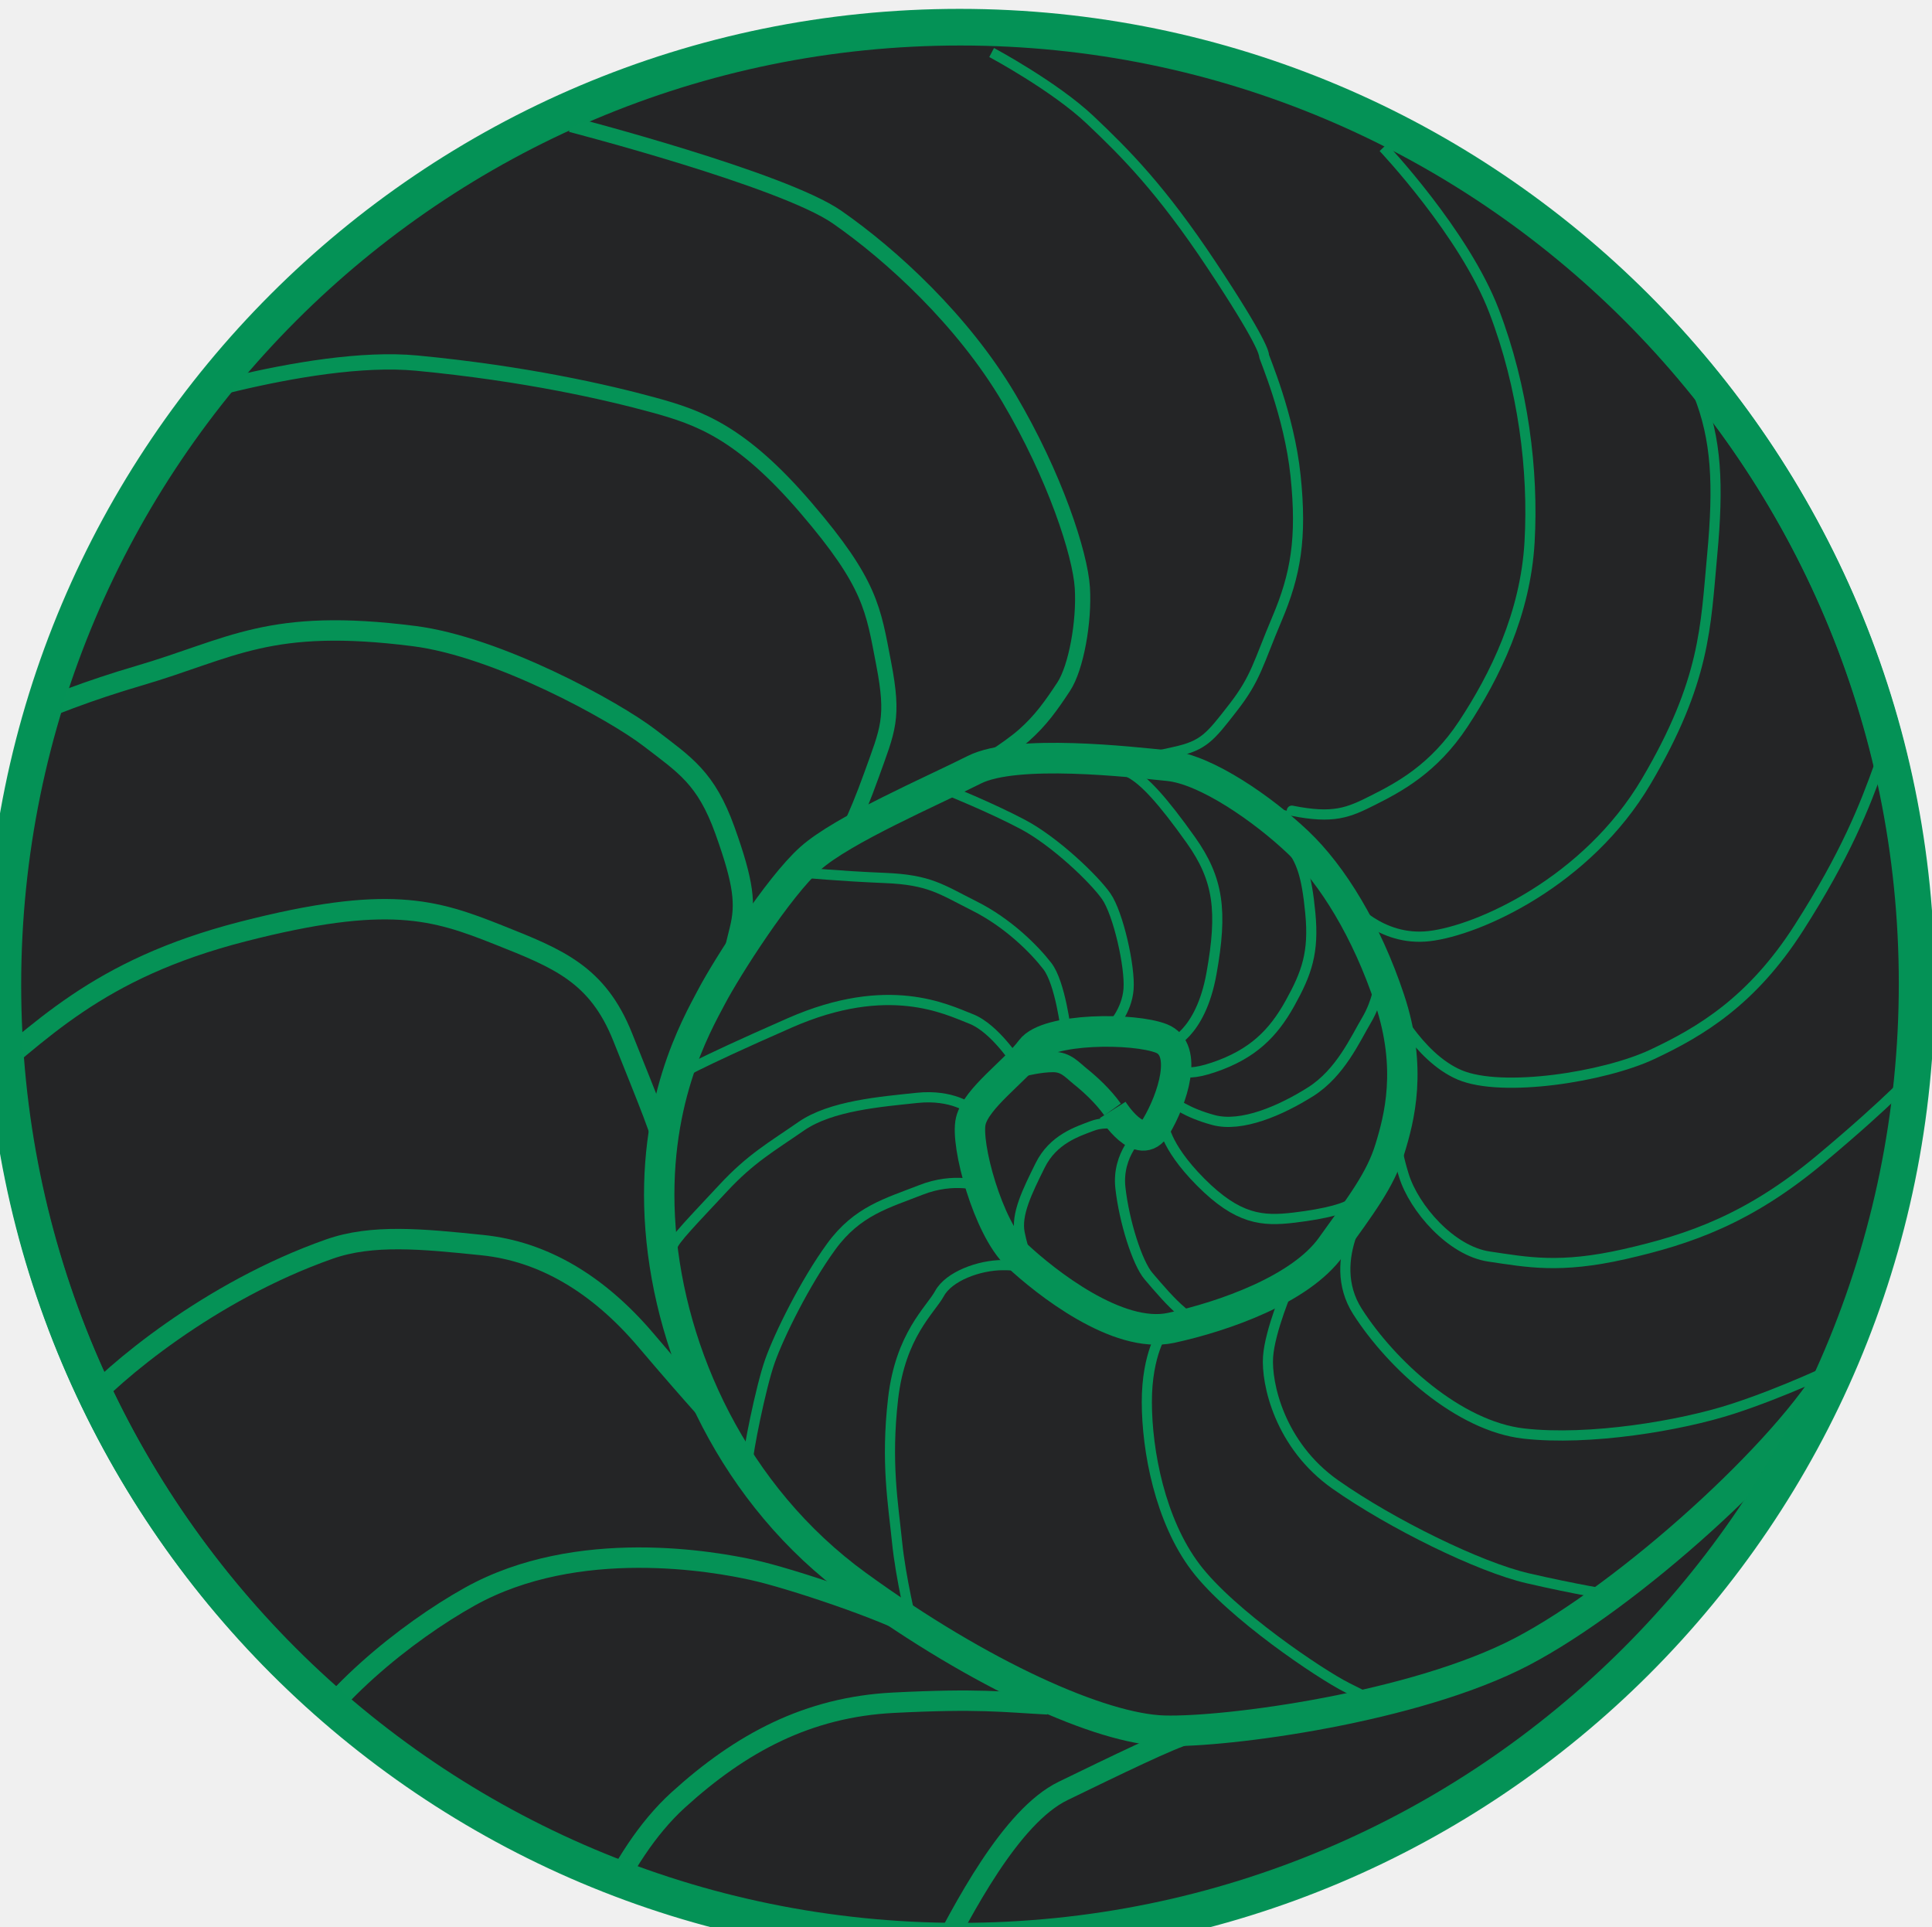
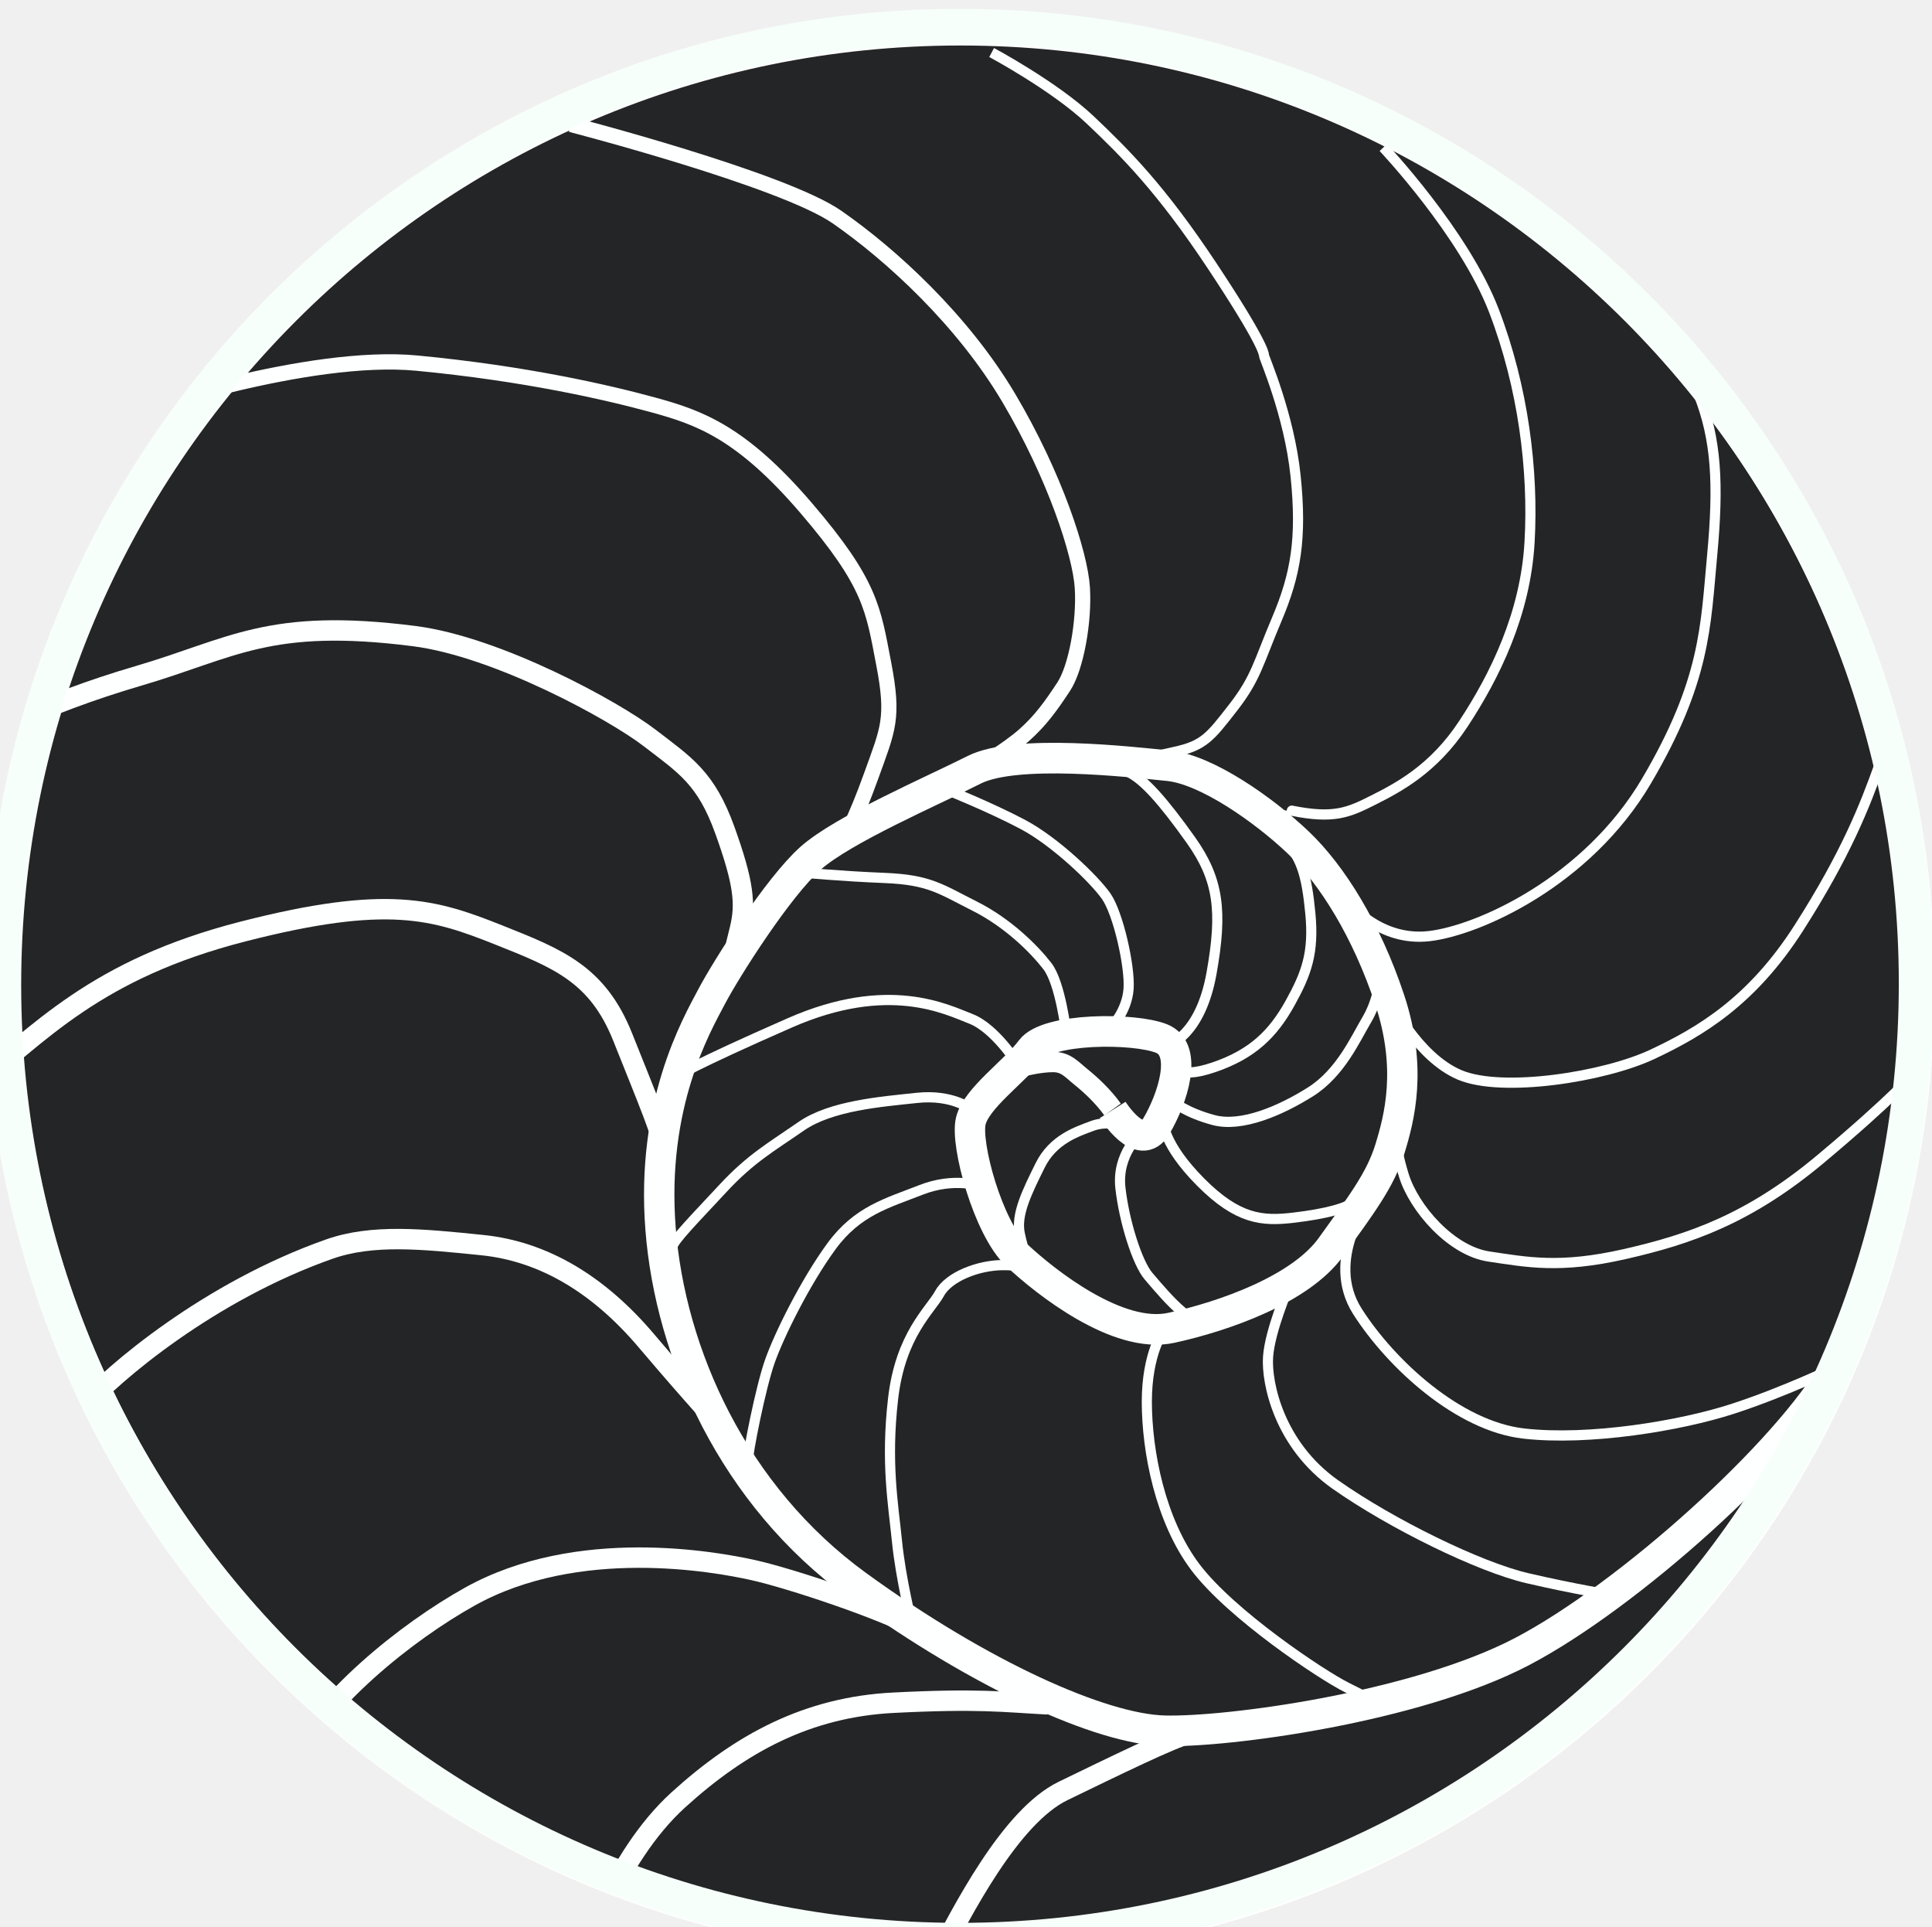
<svg xmlns="http://www.w3.org/2000/svg" width="189.498" height="188.923" enable-background="new 0 0 461.963 429.631" version="1.1" viewBox="0 0 189.499 188.924" id="svg113">
  <defs id="defs117">
    <clipPath clipPathUnits="userSpaceOnUse" id="clipPath1175">
      <ellipse style="fill:none;fill-rule:evenodd;stroke:#000000;stroke-width:0.79;stroke-opacity:0.972" id="circle1177" cx="-283.26" cy="203.703" rx="95.245" ry="94.636" transform="scale(-1,1)" />
    </clipPath>
    <clipPath clipPathUnits="userSpaceOnUse" id="clipPath1175-3">
      <ellipse style="fill:none;fill-rule:evenodd;stroke:#000000;stroke-width:0.79;stroke-opacity:0.972" id="circle1177-6" cx="-283.26" cy="203.703" rx="95.245" ry="94.636" transform="scale(-1,1)" />
    </clipPath>
  </defs>
  <linearGradient id="a" x1="51.825" x2="261.82" y1="371.81" y2="8.097" gradientTransform="matrix(-0.0014,-1,-1,0.0014,425.2945,380.53)" gradientUnits="userSpaceOnUse">
    <stop stop-opacity="0" offset="0" id="stop8" />
    <stop stop-color="#49494B" stop-opacity=".047" offset=".012" id="stop10" />
    <stop stop-color="#6B6D6F" stop-opacity=".111" offset=".028" id="stop12" />
    <stop stop-color="#86888A" stop-opacity=".182" offset=".045" id="stop14" />
    <stop stop-color="#9C9EA1" stop-opacity=".258" offset=".064" id="stop16" />
    <stop stop-color="#AFB1B4" stop-opacity=".342" offset=".085" id="stop18" />
    <stop stop-color="#BEC0C2" stop-opacity=".437" offset=".108" id="stop20" />
    <stop stop-color="#C9CBCD" stop-opacity=".549" offset=".136" id="stop22" />
    <stop stop-color="#CFD1D3" stop-opacity=".695" offset=".172" id="stop24" />
    <stop stop-color="#D1D3D4" offset=".247" id="stop26" />
    <stop stop-color="#DBD4B8" stop-opacity=".894" offset=".327" id="stop28" />
    <stop stop-color="#E4D69D" stop-opacity=".776" offset=".416" id="stop30" />
    <stop stop-color="#EBD883" stop-opacity=".654" offset=".507" id="stop32" />
    <stop stop-color="#F1D96B" stop-opacity=".531" offset=".6" id="stop34" />
    <stop stop-color="#F6DB53" stop-opacity=".406" offset=".694" id="stop36" />
    <stop stop-color="#FADC3F" stop-opacity=".278" offset=".791" id="stop38" />
    <stop stop-color="#FDDE31" stop-opacity=".145" offset=".891" id="stop40" />
    <stop stop-color="#FFDF2C" stop-opacity="0" offset="1" id="stop42" />
  </linearGradient>
  <circle style="fill:none;fill-opacity:1;fill-rule:evenodd;stroke:#059256;stroke-width:3.082;stroke-miterlimit:4;stroke-dasharray:none;stroke-opacity:1" id="path1441" cx="95.028" cy="94.378" rx="93.814" ry="93.888" />
  <g id="layer1">
-     <ellipse style="fill:#242526;fill-opacity:1;fill-rule:evenodd;stroke:#059256;stroke-width:3.451;stroke-miterlimit:4;stroke-dasharray:none;stroke-opacity:0.992" id="ellipse1039" cx="94.199" cy="96.583" rx="93.847" ry="93.846" />
+     <ellipse style="fill:#242526;fill-opacity:1;fill-rule:evenodd;stroke:#ffffff;stroke-width:3.451;stroke-miterlimit:4;stroke-dasharray:none;stroke-opacity:0.992" id="ellipse1039" cx="94.199" cy="96.583" rx="93.847" ry="93.846" />
  </g>
  <g id="layer2">
-     <g style="fill:none;fill-opacity:1;stroke:#25c2a0;stroke-opacity:1" fill="none" stroke="#000000" id="g109" transform="matrix(-0.9934195,0,0,1.000588,375.4423,-106.8953)" clip-path="url(#clipPath1175-3)">
-       <path style="fill:none;fill-opacity:1;stroke:#059256;stroke-opacity:1" d="m 214.27,138.07 c 0,0 -0.072,-0.218 -6.365,6.498 -9.234,9.855 -16.17,28.355 -17.536,34.386 -3.406,15.038 -2.285,20.116 -1.734,29.331 0.551,9.215 3.351,24.262 8.04,32.542 4.688,8.28 20.464,22.405 30.985,27.873 10.522,5.468 29.135,7.938 35.34,7.759 6.206,-0.179 18.061,-5.427 30.294,-14.248 12.235,-8.82 18.459,-22.726 19.416,-34.948 0.958,-12.22 -3.544,-19.937 -5.044,-22.759 -1.5,-2.822 -6.566,-10.727 -9.759,-13.552 -3.192,-2.825 -12.024,-6.599 -16.158,-8.672 -4.134,-2.074 -15.418,-0.774 -19.179,-0.403 -3.76,0.371 -9.407,4.312 -12.797,7.503 -3.39,3.192 -6.781,8.64 -9.047,15.406 -2.266,6.766 -0.957,11.657 -0.021,14.667 0.936,3.01 2.812,5.457 5.815,9.598 3.003,4.141 10.521,6.784 15.784,7.92 5.264,1.136 12.417,-4.495 15.242,-7.124 2.824,-2.628 5.092,-10.899 4.531,-13.156 -0.56,-2.257 -4.325,-4.827 -5.935,-6.981 -1.61,-2.153 -10.211,-2.164 -12.901,-1.093 -2.689,1.071 -1.083,5.912 0.525,8.602 1.609,2.69 4.303,-1.606 4.303,-1.606" stroke-width="3" id="path47" />
-       <path style="fill:none;fill-opacity:1;stroke:#059256;stroke-opacity:1" d="m 218.79,396.73 c 0,0 32.127,-4.327 44.334,-20.213 12.208,-15.885 20.686,-22.482 25.671,-43.128 4.985,-20.646 -0.167,-28.294 -3.051,-33.875 -2.883,-5.581 -7.62,-14.674 -12.78,-17.16 -5.161,-2.486 -10.733,-5.178 -12.385,-5.594 -1.652,-0.416 -1.652,-0.416 -1.652,-0.416" stroke-width="2" id="path49" />
-       <path style="fill:none;fill-opacity:1;stroke:#059256;stroke-opacity:1" d="m 337.5,360.1 c 0,0 3.1,-2.061 8.898,-12.792 5.798,-10.731 8.7,-17.336 8.517,-32.207 -0.188,-14.87 -2.04,-27.99 -5.333,-34.811 -3.293,-6.82 -11.854,-13.557 -18.031,-16.975 -10.678,-5.91 -24.269,-3.424 -27.988,-2.604 -3.719,0.821 -13.016,3.905 -16.324,5.759 -3.307,1.854 -8.476,5.565 -10.128,5.976" stroke-width="2" id="path51" />
-       <path style="fill:none;fill-opacity:1;stroke:#059256;stroke-opacity:1" d="m 385.29,302.34 c 0,0 2.285,-9.497 -0.172,-25.403 -2.455,-15.906 -12.146,-28.519 -15.238,-32.034 -3.093,-3.516 -12.642,-11.521 -24.467,-15.652 -4.236,-1.48 -9.117,-1.001 -15.107,-0.39 -5.989,0.611 -11.423,3.785 -16.181,9.355 -4.759,5.57 -7.654,8.663 -7.654,8.663" stroke-width="2" id="path53" />
-       <path style="fill:none;fill-opacity:1;stroke:#059256;stroke-opacity:1" d="m 401.4,251.44 c 0,0 0.498,-6.489 -2.176,-14.135 -2.676,-7.645 -10.818,-17.685 -18.039,-23.478 -7.219,-5.792 -12.696,-11.993 -27.244,-15.699 -14.301,-3.642 -18.889,-2.177 -25.244,0.333 -5.863,2.316 -9.766,3.828 -12.252,10.02 -2.488,6.192 -4.145,10.113 -3.939,10.733" stroke-width="2" id="path55" />
-       <path style="fill:none;fill-opacity:1;stroke:#059256;stroke-opacity:1" d="m 394.74,194.13 c 0,0 -6.391,-9.096 -9.689,-11.786 -3.303,-2.689 -11.469,-6.564 -20.759,-9.262 -9.293,-2.697 -12.892,-5.729 -27.265,-3.907 -8.229,1.043 -19.713,7.291 -23.227,9.971 -3.515,2.681 -5.582,3.917 -7.449,9.077 -1.865,5.16 -2.075,7.226 -1.458,9.705 l 0.616,2.48" stroke-width="2" id="path57" />
-       <path style="fill:none;fill-opacity:1;stroke:#059256;stroke-opacity:1" d="m 364.65,147.21 c 0,0 -17.136,-5.808 -27.876,-4.79 -10.741,1.018 -18.799,2.865 -23.344,4.097 -4.546,1.233 -8.689,2.685 -15.091,10.099 -6.413,7.427 -6.623,9.905 -7.663,15.272 -1.037,5.353 -0.423,6.402 1.224,10.948 1.646,4.546 2.677,6.2 2.677,6.2" stroke-width="1.5" id="path59" />
-       <path style="fill:none;fill-opacity:1;stroke:#059256;stroke-opacity:1" d="m 321.56,119.03 c 0,0 -20.903,5.373 -26.279,9.081 -5.375,3.71 -12.407,10.103 -16.961,17.738 -4.554,7.635 -7.044,15.273 -7.255,18.578 -0.21,3.304 0.609,7.849 1.846,9.709 1.236,1.861 2.268,3.309 3.917,4.756 1.65,1.447 4.922,3.392 4.922,3.392" stroke-width="1.5" id="path61" />
-       <path style="fill:none;fill-opacity:1;stroke:#059256;stroke-opacity:1" d="m 280.02,111.98 c 0,0 -6.202,3.295 -9.718,6.594 -3.515,3.301 -7.031,6.807 -11.998,14.234 -4.968,7.429 -5.176,8.668 -5.176,8.875 0,0.206 -2.486,5.779 -3.114,11.767 -0.647,6.162 -0.013,9.707 1.84,14.047 1.852,4.339 2.056,5.786 4.324,8.68 2.268,2.895 2.886,3.722 5.777,4.346 2.891,0.624 3.717,0.831 3.717,0.831" id="path63" />
-       <path style="fill:none;fill-opacity:1;stroke:#059256;stroke-opacity:1" d="m 241.35,121.29 c 0,0 -7.982,8.374 -10.931,16.02 -2.89,7.497 -3.913,15.628 -3.51,22.651 0.403,7.022 3.418,13.116 6.551,17.834 2.929,4.411 6.394,6.204 8.87,7.447 2.476,1.243 3.921,1.864 8.053,1.043 4.132,-0.821 4.132,-0.82 4.132,-0.82" id="path65" />
-       <path style="fill:none;fill-opacity:1;stroke:#059256;stroke-opacity:1" d="m 244.67,195.38 c 0,0 -2.993,3.758 -7.858,3.197 -4.866,-0.56 -15.588,-5.331 -21.436,-15.184 -5.849,-9.853 -5.84,-15.161 -6.495,-22.13 -0.655,-6.97 -0.426,-11.393 1.349,-15.815 1.776,-4.422 2.877,-7.166 2.877,-7.166" id="path67" />
-       <path style="fill:none;fill-opacity:1;stroke:#059256;stroke-opacity:1" d="m 240.73,204.79 c 0,0 -2.719,5.626 -6.925,7.391 -4.206,1.765 -14.269,0.202 -19.022,-2.018 -4.752,-2.218 -9.837,-5.212 -14.471,-12.408 -4.636,-7.196 -6.51,-11.955 -7.941,-15.939 -1.433,-3.984 -1.764,-4.538 -1.764,-4.538" id="path69" />
-       <path style="fill:none;fill-opacity:1;stroke:#059256;stroke-opacity:1" d="m 239.99,218.05 c 0,0 0.331,0.774 -0.669,3.98 -1,3.207 -4.656,7.404 -8.418,7.952 -3.761,0.549 -6.969,1.207 -13.382,-0.24 -6.414,-1.447 -12.273,-3.446 -19.343,-9.318 -7.071,-5.873 -9.39,-8.531 -9.39,-8.531" id="path71" />
-       <path style="fill:none;fill-opacity:1;stroke:#059256;stroke-opacity:1" d="m 242.62,224.32 c 0,0 4.597,5.901 1.273,11.057 -3.323,5.154 -9.965,11.224 -16.414,11.952 -6.45,0.728 -15.476,-0.758 -20.632,-2.424 -5.156,-1.666 -10.17,-4.072 -10.17,-4.072" id="path73" />
-       <path style="fill:none;fill-opacity:1;stroke:#059256;stroke-opacity:1" d="m 250.71,232.99 c 0,0 1.837,4.24 2.018,6.819 0.181,2.58 -1.117,8.659 -6.651,12.52 -5.532,3.861 -14.198,8.086 -18.989,9.185 -4.792,1.099 -8.293,1.646 -8.293,1.646" id="path75" />
-       <path style="fill:none;fill-opacity:1;stroke:#059256;stroke-opacity:1" d="m 263.05,237.24 c 0,0 1.655,2.213 1.648,7.003 -0.007,4.791 -1.306,11.606 -4.813,16.207 -3.508,4.601 -12.359,10.484 -14.939,11.77 l -2.582,1.286" id="path77" />
-       <path style="fill:none;fill-opacity:1;stroke:#059256;stroke-opacity:1" d="m 274.47,273.87 c 4.465,-0.235 6.767,-0.586 15.234,-0.161 8.468,0.425 15.071,3.945 21.26,9.53 6.188,5.584 9.684,15.503 11.534,21.909 1.851,6.405 0.599,15.078 -0.652,23.338 -1.249,8.258 -7.466,20.642 -13.261,30.754 -5.797,10.111 -9.936,16.095 -17.793,22.073 -7.856,5.978 -35.337,13.265 -35.337,13.265" stroke-width="2" id="path79" />
-       <path style="fill:none;fill-opacity:1;stroke:#059256;stroke-opacity:1" d="M 265.58,275.94" id="path81" />
-       <path style="fill:none;fill-opacity:1;stroke:#059256;stroke-opacity:1" d="m 276.32,231.37 c 0,0 0.185,-0.553 2.58,-0.549 2.395,0.004 5.341,1.112 6.26,2.772 0.919,1.659 3.864,4.058 4.591,10.323 0.728,6.266 -0.015,10.319 -0.388,14.002 -0.374,3.684 -1.486,8.105 -1.486,8.105" id="path83" />
-       <path style="fill:none;fill-opacity:1;stroke:#059256;stroke-opacity:1" d="m 281.12,223.08 c 0,0 2.582,-0.917 5.896,0.377 3.315,1.294 6.262,2.035 8.836,5.539 2.575,3.504 5.147,8.667 6.064,11.248 0.918,2.58 2.199,9.03 2.197,9.952" id="path85" />
-       <path style="fill:none;fill-opacity:1;stroke:#059256;stroke-opacity:1" d="m 282.06,215.53 c 0,0 1.844,-1.471 5.344,-1.098 3.5,0.374 8.474,0.75 11.419,2.78 2.945,2.031 4.971,3.139 7.729,6.091 2.76,2.953 4.967,5.167 4.965,5.718 0,0.554 0.736,1.844 0.736,1.844" id="path87" />
-       <path style="fill:none;fill-opacity:1;stroke:#059256;stroke-opacity:1" d="m 277.46,211.1 c 0,0 2.216,-3.498 4.613,-4.416 2.396,-0.918 8.112,-3.857 17.871,0.394 9.76,4.251 11.048,5.174 11.048,5.174" id="path89" />
-       <path style="fill:none;fill-opacity:1;stroke:#059256;stroke-opacity:1" d="m 272.67,207.96 c 0,0 0.559,-4.789 1.851,-6.445 1.292,-1.657 3.875,-4.233 7.194,-5.886 3.319,-1.653 4.424,-2.572 8.847,-2.75 4.422,-0.179 8.292,-0.542 8.292,-0.542" id="path91" />
-       <path style="fill:none;fill-opacity:1;stroke:#059256;stroke-opacity:1" d="m 262.54,209.24 c 0,0 -3.13,-0.925 -4.227,-7.008 -1.098,-6.081 -0.724,-9.212 2.044,-13.078 2.77,-3.866 4.615,-5.889 6.09,-6.624 1.475,-0.736 2.766,-1.102 2.766,-1.102" id="path93" />
-       <path style="fill:none;fill-opacity:1;stroke:#059256;stroke-opacity:1" d="m 261.8,211.08 c 0,0 0.181,1.659 -3.686,0.363 -3.867,-1.296 -5.891,-3.325 -7.545,-6.276 -1.654,-2.95 -2.388,-4.977 -2.013,-8.846 0.373,-3.87 0.928,-5.158 2.035,-6.629 1.108,-1.473 1.478,-2.208 1.478,-2.208" id="path95" />
-       <path style="fill:none;fill-opacity:1;stroke:#059256;stroke-opacity:1" d="m 262.16,214.77 c 0,0 -1.291,1.103 -4.055,1.836 -2.765,0.734 -6.632,-0.93 -9.578,-2.776 -2.944,-1.848 -4.415,-5.166 -5.517,-7.009 -1.103,-1.844 -1.285,-3.687 -1.285,-3.687" id="path97" />
-       <path style="fill:none;fill-opacity:1;stroke:#059256;stroke-opacity:1" d="m 263.08,216.79 c 0,0 -0.002,2.21 -3.692,5.891 -3.69,3.679 -6.086,3.86 -9.218,3.487 -3.131,-0.373 -5.341,-0.93 -6.078,-1.667 -0.736,-0.737 -1.472,-0.923 -1.472,-0.923" id="path99" />
-       <path style="fill:none;fill-opacity:1;stroke:#059256;stroke-opacity:1" d="m 265.29,217.9 c 0,0 2.392,2.029 2.018,5.345 -0.373,3.316 -1.668,7.367 -2.775,8.655 -1.107,1.288 -2.214,2.576 -3.321,3.497 l -1.107,0.919" id="path101" />
-       <path style="fill:none;fill-opacity:1;stroke:#059256;stroke-opacity:1" d="m 266.68,217.24 c 0,0 0.682,-0.204 1.281,-0.272 0.599,-0.069 1.382,-0.068 2.119,0.209 1.474,0.555 3.868,1.295 5.154,3.877 1.286,2.58 2.389,4.793 2.017,6.635 -0.371,1.842 -0.924,2.946 -0.924,2.946" id="path103" />
-       <path style="fill:none;fill-opacity:1;stroke:#059256;stroke-opacity:1" d="m 268.08,215.57 c 0.923,-1.289 2.195,-2.451 3.117,-3.187 0.923,-0.734 1.475,-1.471 2.766,-1.47 1.29,0.002 2.763,0.373 2.763,0.373 l 1.29,0.555" stroke-width="2" id="path105" />
-       <path style="fill:none;fill-opacity:1;stroke:#059256;stroke-opacity:1" d="m 268.18,207.47 c 0,0 -1.512,-1.517 -1.678,-3.705 -0.165,-2.188 1.02,-7.404 2.2,-9.085 1.18,-1.681 5.057,-5.379 8.257,-7.057 3.2,-1.678 7.41,-3.355 7.41,-3.355" id="path107" />
+     <g style="fill:none;fill-opacity:1;stroke:#feffff;stroke-opacity:1" fill="none" stroke="#000000" id="g109" transform="matrix(-0.9934195,0,0,1.000588,375.4423,-106.8953)" clip-path="url(#clipPath1175-3)">
+       <path style="fill:none;fill-opacity:1;stroke:#feffff;stroke-opacity:1" d="m 214.27,138.07 c 0,0 -0.072,-0.218 -6.365,6.498 -9.234,9.855 -16.17,28.355 -17.536,34.386 -3.406,15.038 -2.285,20.116 -1.734,29.331 0.551,9.215 3.351,24.262 8.04,32.542 4.688,8.28 20.464,22.405 30.985,27.873 10.522,5.468 29.135,7.938 35.34,7.759 6.206,-0.179 18.061,-5.427 30.294,-14.248 12.235,-8.82 18.459,-22.726 19.416,-34.948 0.958,-12.22 -3.544,-19.937 -5.044,-22.759 -1.5,-2.822 -6.566,-10.727 -9.759,-13.552 -3.192,-2.825 -12.024,-6.599 -16.158,-8.672 -4.134,-2.074 -15.418,-0.774 -19.179,-0.403 -3.76,0.371 -9.407,4.312 -12.797,7.503 -3.39,3.192 -6.781,8.64 -9.047,15.406 -2.266,6.766 -0.957,11.657 -0.021,14.667 0.936,3.01 2.812,5.457 5.815,9.598 3.003,4.141 10.521,6.784 15.784,7.92 5.264,1.136 12.417,-4.495 15.242,-7.124 2.824,-2.628 5.092,-10.899 4.531,-13.156 -0.56,-2.257 -4.325,-4.827 -5.935,-6.981 -1.61,-2.153 -10.211,-2.164 -12.901,-1.093 -2.689,1.071 -1.083,5.912 0.525,8.602 1.609,2.69 4.303,-1.606 4.303,-1.606" stroke-width="3" id="path47" />
+       <path style="fill:none;fill-opacity:1;stroke:#feffff;stroke-opacity:1" d="m 218.79,396.73 c 0,0 32.127,-4.327 44.334,-20.213 12.208,-15.885 20.686,-22.482 25.671,-43.128 4.985,-20.646 -0.167,-28.294 -3.051,-33.875 -2.883,-5.581 -7.62,-14.674 -12.78,-17.16 -5.161,-2.486 -10.733,-5.178 -12.385,-5.594 -1.652,-0.416 -1.652,-0.416 -1.652,-0.416" stroke-width="2" id="path49" />
+       <path style="fill:none;fill-opacity:1;stroke:#feffff;stroke-opacity:1" d="m 337.5,360.1 c 0,0 3.1,-2.061 8.898,-12.792 5.798,-10.731 8.7,-17.336 8.517,-32.207 -0.188,-14.87 -2.04,-27.99 -5.333,-34.811 -3.293,-6.82 -11.854,-13.557 -18.031,-16.975 -10.678,-5.91 -24.269,-3.424 -27.988,-2.604 -3.719,0.821 -13.016,3.905 -16.324,5.759 -3.307,1.854 -8.476,5.565 -10.128,5.976" stroke-width="2" id="path51" />
+       <path style="fill:none;fill-opacity:1;stroke:#feffff;stroke-opacity:1" d="m 385.29,302.34 c 0,0 2.285,-9.497 -0.172,-25.403 -2.455,-15.906 -12.146,-28.519 -15.238,-32.034 -3.093,-3.516 -12.642,-11.521 -24.467,-15.652 -4.236,-1.48 -9.117,-1.001 -15.107,-0.39 -5.989,0.611 -11.423,3.785 -16.181,9.355 -4.759,5.57 -7.654,8.663 -7.654,8.663" stroke-width="2" id="path53" />
+       <path style="fill:none;fill-opacity:1;stroke:#feffff;stroke-opacity:1" d="m 401.4,251.44 c 0,0 0.498,-6.489 -2.176,-14.135 -2.676,-7.645 -10.818,-17.685 -18.039,-23.478 -7.219,-5.792 -12.696,-11.993 -27.244,-15.699 -14.301,-3.642 -18.889,-2.177 -25.244,0.333 -5.863,2.316 -9.766,3.828 -12.252,10.02 -2.488,6.192 -4.145,10.113 -3.939,10.733" stroke-width="2" id="path55" />
+       <path style="fill:none;fill-opacity:1;stroke:#feffff;stroke-opacity:1" d="m 394.74,194.13 c 0,0 -6.391,-9.096 -9.689,-11.786 -3.303,-2.689 -11.469,-6.564 -20.759,-9.262 -9.293,-2.697 -12.892,-5.729 -27.265,-3.907 -8.229,1.043 -19.713,7.291 -23.227,9.971 -3.515,2.681 -5.582,3.917 -7.449,9.077 -1.865,5.16 -2.075,7.226 -1.458,9.705 l 0.616,2.48" stroke-width="2" id="path57" />
+       <path style="fill:none;fill-opacity:1;stroke:#feffff;stroke-opacity:1" d="m 364.65,147.21 c 0,0 -17.136,-5.808 -27.876,-4.79 -10.741,1.018 -18.799,2.865 -23.344,4.097 -4.546,1.233 -8.689,2.685 -15.091,10.099 -6.413,7.427 -6.623,9.905 -7.663,15.272 -1.037,5.353 -0.423,6.402 1.224,10.948 1.646,4.546 2.677,6.2 2.677,6.2" stroke-width="1.5" id="path59" />
+       <path style="fill:none;fill-opacity:1;stroke:#feffff;stroke-opacity:1" d="m 321.56,119.03 c 0,0 -20.903,5.373 -26.279,9.081 -5.375,3.71 -12.407,10.103 -16.961,17.738 -4.554,7.635 -7.044,15.273 -7.255,18.578 -0.21,3.304 0.609,7.849 1.846,9.709 1.236,1.861 2.268,3.309 3.917,4.756 1.65,1.447 4.922,3.392 4.922,3.392" stroke-width="1.5" id="path61" />
+       <path style="fill:none;fill-opacity:1;stroke:#feffff;stroke-opacity:1" d="m 280.02,111.98 c 0,0 -6.202,3.295 -9.718,6.594 -3.515,3.301 -7.031,6.807 -11.998,14.234 -4.968,7.429 -5.176,8.668 -5.176,8.875 0,0.206 -2.486,5.779 -3.114,11.767 -0.647,6.162 -0.013,9.707 1.84,14.047 1.852,4.339 2.056,5.786 4.324,8.68 2.268,2.895 2.886,3.722 5.777,4.346 2.891,0.624 3.717,0.831 3.717,0.831" id="path63" />
+       <path style="fill:none;fill-opacity:1;stroke:#feffff;stroke-opacity:1" d="m 241.35,121.29 c 0,0 -7.982,8.374 -10.931,16.02 -2.89,7.497 -3.913,15.628 -3.51,22.651 0.403,7.022 3.418,13.116 6.551,17.834 2.929,4.411 6.394,6.204 8.87,7.447 2.476,1.243 3.921,1.864 8.053,1.043 4.132,-0.821 4.132,-0.82 4.132,-0.82" id="path65" />
+       <path style="fill:none;fill-opacity:1;stroke:#feffff;stroke-opacity:1" d="m 244.67,195.38 c 0,0 -2.993,3.758 -7.858,3.197 -4.866,-0.56 -15.588,-5.331 -21.436,-15.184 -5.849,-9.853 -5.84,-15.161 -6.495,-22.13 -0.655,-6.97 -0.426,-11.393 1.349,-15.815 1.776,-4.422 2.877,-7.166 2.877,-7.166" id="path67" />
+       <path style="fill:none;fill-opacity:1;stroke:#feffff;stroke-opacity:1" d="m 240.73,204.79 c 0,0 -2.719,5.626 -6.925,7.391 -4.206,1.765 -14.269,0.202 -19.022,-2.018 -4.752,-2.218 -9.837,-5.212 -14.471,-12.408 -4.636,-7.196 -6.51,-11.955 -7.941,-15.939 -1.433,-3.984 -1.764,-4.538 -1.764,-4.538" id="path69" />
+       <path style="fill:none;fill-opacity:1;stroke:#feffff;stroke-opacity:1" d="m 239.99,218.05 c 0,0 0.331,0.774 -0.669,3.98 -1,3.207 -4.656,7.404 -8.418,7.952 -3.761,0.549 -6.969,1.207 -13.382,-0.24 -6.414,-1.447 -12.273,-3.446 -19.343,-9.318 -7.071,-5.873 -9.39,-8.531 -9.39,-8.531" id="path71" />
+       <path style="fill:none;fill-opacity:1;stroke:#feffff;stroke-opacity:1" d="m 242.62,224.32 c 0,0 4.597,5.901 1.273,11.057 -3.323,5.154 -9.965,11.224 -16.414,11.952 -6.45,0.728 -15.476,-0.758 -20.632,-2.424 -5.156,-1.666 -10.17,-4.072 -10.17,-4.072" id="path73" />
+       <path style="fill:none;fill-opacity:1;stroke:#feffff;stroke-opacity:1" d="m 250.71,232.99 c 0,0 1.837,4.24 2.018,6.819 0.181,2.58 -1.117,8.659 -6.651,12.52 -5.532,3.861 -14.198,8.086 -18.989,9.185 -4.792,1.099 -8.293,1.646 -8.293,1.646" id="path75" />
+       <path style="fill:none;fill-opacity:1;stroke:#feffff;stroke-opacity:1" d="m 263.05,237.24 c 0,0 1.655,2.213 1.648,7.003 -0.007,4.791 -1.306,11.606 -4.813,16.207 -3.508,4.601 -12.359,10.484 -14.939,11.77 l -2.582,1.286" id="path77" />
+       <path style="fill:none;fill-opacity:1;stroke:#feffff;stroke-opacity:1" d="m 274.47,273.87 c 4.465,-0.235 6.767,-0.586 15.234,-0.161 8.468,0.425 15.071,3.945 21.26,9.53 6.188,5.584 9.684,15.503 11.534,21.909 1.851,6.405 0.599,15.078 -0.652,23.338 -1.249,8.258 -7.466,20.642 -13.261,30.754 -5.797,10.111 -9.936,16.095 -17.793,22.073 -7.856,5.978 -35.337,13.265 -35.337,13.265" stroke-width="2" id="path79" />
+       <path style="fill:none;fill-opacity:1;stroke:#feffff;stroke-opacity:1" d="M 265.58,275.94" id="path81" />
+       <path style="fill:none;fill-opacity:1;stroke:#feffff;stroke-opacity:1" d="m 276.32,231.37 c 0,0 0.185,-0.553 2.58,-0.549 2.395,0.004 5.341,1.112 6.26,2.772 0.919,1.659 3.864,4.058 4.591,10.323 0.728,6.266 -0.015,10.319 -0.388,14.002 -0.374,3.684 -1.486,8.105 -1.486,8.105" id="path83" />
+       <path style="fill:none;fill-opacity:1;stroke:#feffff;stroke-opacity:1" d="m 281.12,223.08 c 0,0 2.582,-0.917 5.896,0.377 3.315,1.294 6.262,2.035 8.836,5.539 2.575,3.504 5.147,8.667 6.064,11.248 0.918,2.58 2.199,9.03 2.197,9.952" id="path85" />
+       <path style="fill:none;fill-opacity:1;stroke:#feffff;stroke-opacity:1" d="m 282.06,215.53 c 0,0 1.844,-1.471 5.344,-1.098 3.5,0.374 8.474,0.75 11.419,2.78 2.945,2.031 4.971,3.139 7.729,6.091 2.76,2.953 4.967,5.167 4.965,5.718 0,0.554 0.736,1.844 0.736,1.844" id="path87" />
+       <path style="fill:none;fill-opacity:1;stroke:#feffff;stroke-opacity:1" d="m 277.46,211.1 c 0,0 2.216,-3.498 4.613,-4.416 2.396,-0.918 8.112,-3.857 17.871,0.394 9.76,4.251 11.048,5.174 11.048,5.174" id="path89" />
+       <path style="fill:none;fill-opacity:1;stroke:#feffff;stroke-opacity:1" d="m 272.67,207.96 c 0,0 0.559,-4.789 1.851,-6.445 1.292,-1.657 3.875,-4.233 7.194,-5.886 3.319,-1.653 4.424,-2.572 8.847,-2.75 4.422,-0.179 8.292,-0.542 8.292,-0.542" id="path91" />
+       <path style="fill:none;fill-opacity:1;stroke:#feffff;stroke-opacity:1" d="m 262.54,209.24 c 0,0 -3.13,-0.925 -4.227,-7.008 -1.098,-6.081 -0.724,-9.212 2.044,-13.078 2.77,-3.866 4.615,-5.889 6.09,-6.624 1.475,-0.736 2.766,-1.102 2.766,-1.102" id="path93" />
+       <path style="fill:none;fill-opacity:1;stroke:#feffff;stroke-opacity:1" d="m 261.8,211.08 c 0,0 0.181,1.659 -3.686,0.363 -3.867,-1.296 -5.891,-3.325 -7.545,-6.276 -1.654,-2.95 -2.388,-4.977 -2.013,-8.846 0.373,-3.87 0.928,-5.158 2.035,-6.629 1.108,-1.473 1.478,-2.208 1.478,-2.208" id="path95" />
+       <path style="fill:none;fill-opacity:1;stroke:#feffff;stroke-opacity:1" d="m 262.16,214.77 c 0,0 -1.291,1.103 -4.055,1.836 -2.765,0.734 -6.632,-0.93 -9.578,-2.776 -2.944,-1.848 -4.415,-5.166 -5.517,-7.009 -1.103,-1.844 -1.285,-3.687 -1.285,-3.687" id="path97" />
+       <path style="fill:none;fill-opacity:1;stroke:#feffff;stroke-opacity:1" d="m 263.08,216.79 c 0,0 -0.002,2.21 -3.692,5.891 -3.69,3.679 -6.086,3.86 -9.218,3.487 -3.131,-0.373 -5.341,-0.93 -6.078,-1.667 -0.736,-0.737 -1.472,-0.923 -1.472,-0.923" id="path99" />
+       <path style="fill:none;fill-opacity:1;stroke:#feffff;stroke-opacity:1" d="m 265.29,217.9 c 0,0 2.392,2.029 2.018,5.345 -0.373,3.316 -1.668,7.367 -2.775,8.655 -1.107,1.288 -2.214,2.576 -3.321,3.497 l -1.107,0.919" id="path101" />
+       <path style="fill:none;fill-opacity:1;stroke:#feffff;stroke-opacity:1" d="m 266.68,217.24 c 0,0 0.682,-0.204 1.281,-0.272 0.599,-0.069 1.382,-0.068 2.119,0.209 1.474,0.555 3.868,1.295 5.154,3.877 1.286,2.58 2.389,4.793 2.017,6.635 -0.371,1.842 -0.924,2.946 -0.924,2.946" id="path103" />
+       <path style="fill:none;fill-opacity:1;stroke:#feffff;stroke-opacity:1" d="m 268.08,215.57 c 0.923,-1.289 2.195,-2.451 3.117,-3.187 0.923,-0.734 1.475,-1.471 2.766,-1.47 1.29,0.002 2.763,0.373 2.763,0.373 l 1.29,0.555" stroke-width="2" id="path105" />
+       <path style="fill:none;fill-opacity:1;stroke:#feffff;stroke-opacity:1" d="m 268.18,207.47 c 0,0 -1.512,-1.517 -1.678,-3.705 -0.165,-2.188 1.02,-7.404 2.2,-9.085 1.18,-1.681 5.057,-5.379 8.257,-7.057 3.2,-1.678 7.41,-3.355 7.41,-3.355" id="path107" />
    </g>
-     <ellipse style="fill:#000000;fill-opacity:0;fill-rule:evenodd;stroke:#059256;stroke-width:3.451;stroke-miterlimit:4;stroke-dasharray:none;stroke-opacity:0.992" id="path899" cx="94.121" cy="96.441" rx="93.847" ry="93.846" />
+     <ellipse style="fill:#000000;fill-opacity:0;fill-rule:evenodd;stroke:#f7fffb;stroke-width:3.451;stroke-miterlimit:4;stroke-dasharray:none;stroke-opacity:0.992" id="path899" cx="94.121" cy="96.441" rx="93.847" ry="93.846" />
    <rect style="fill:#000000;fill-opacity:0;stroke:none;stroke-width:3.573;stroke-miterlimit:4;stroke-dasharray:none;stroke-opacity:0.992" id="rect2839" width="190.535" height="190.671" x="-1.65" y="1.591" />
  </g>
</svg>
